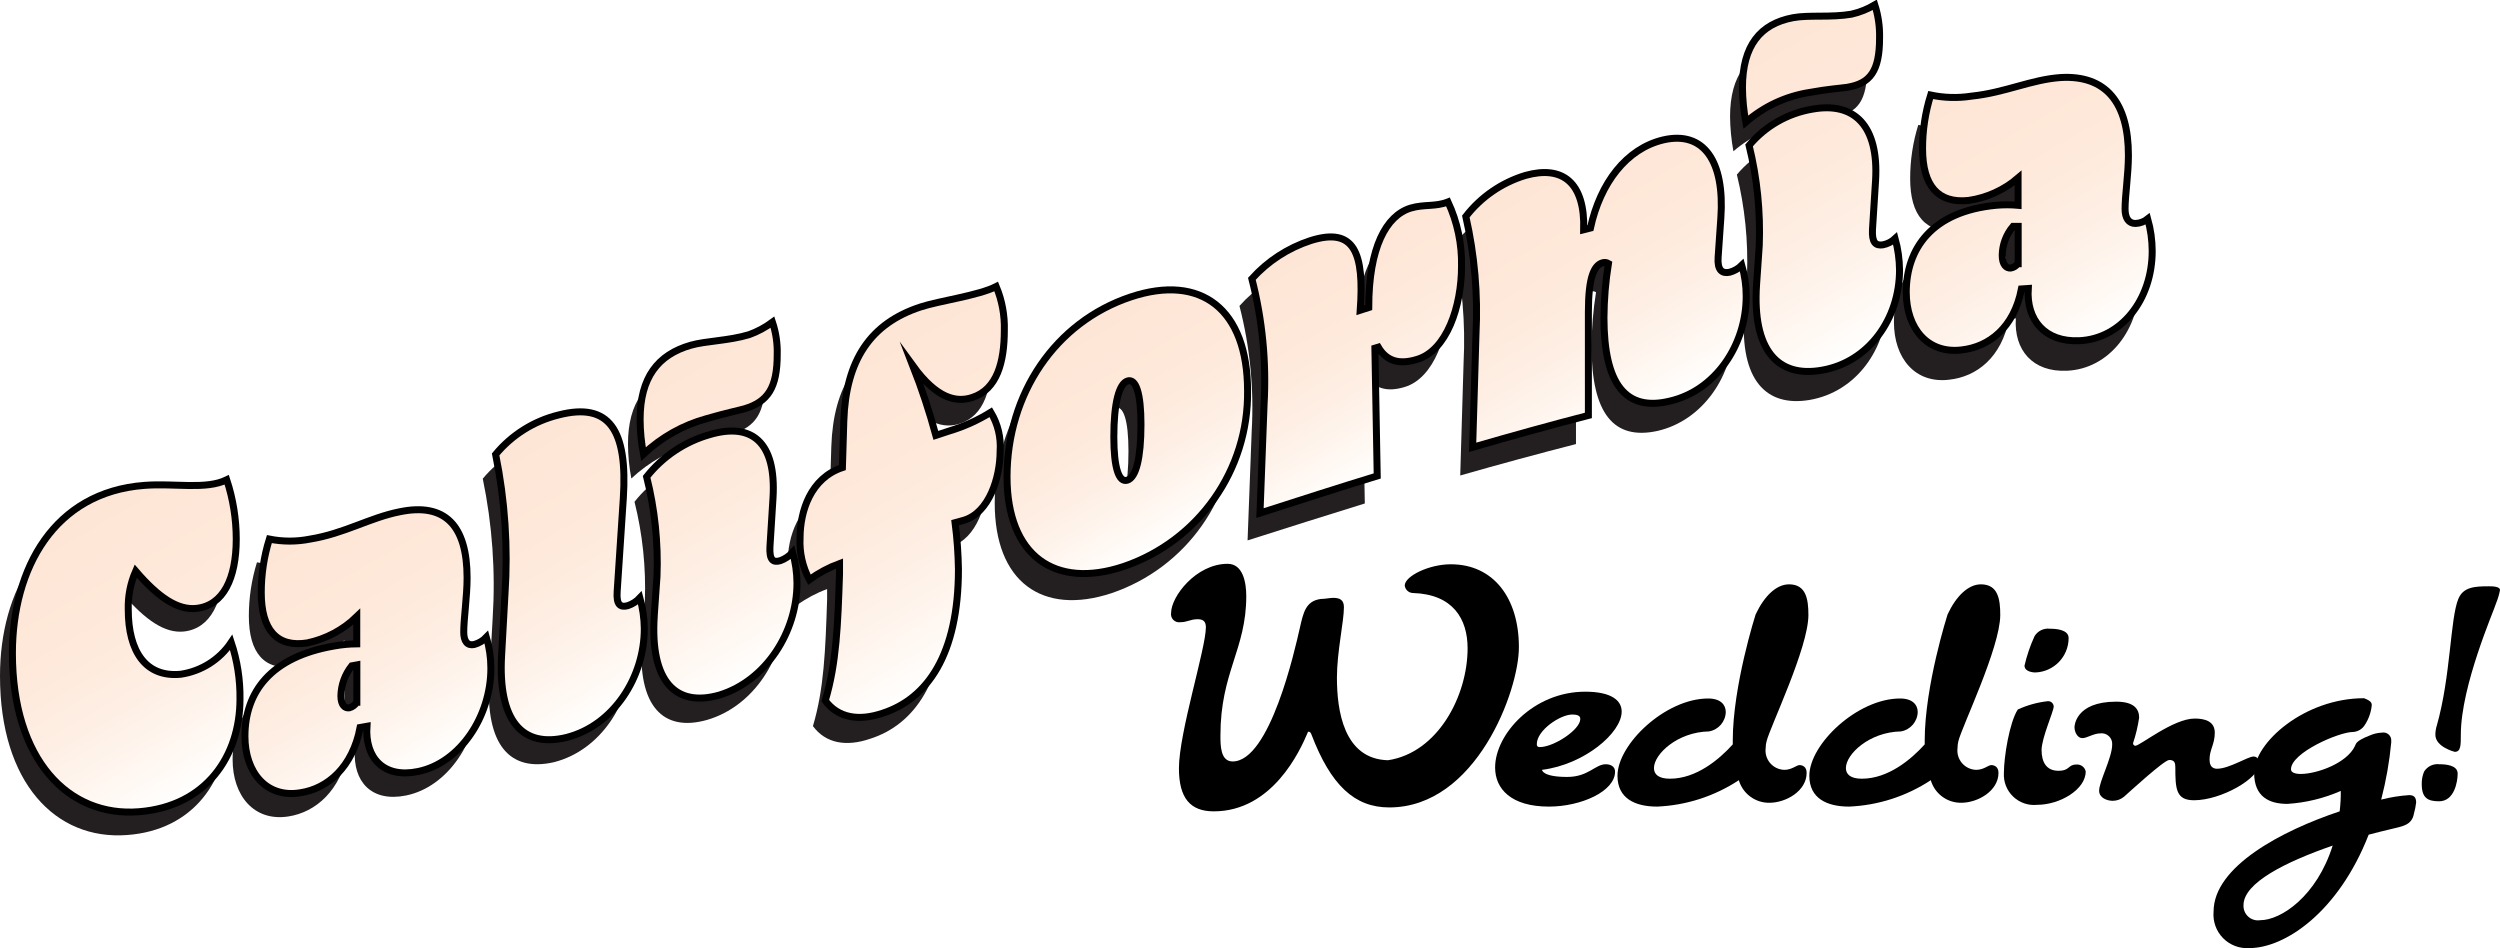
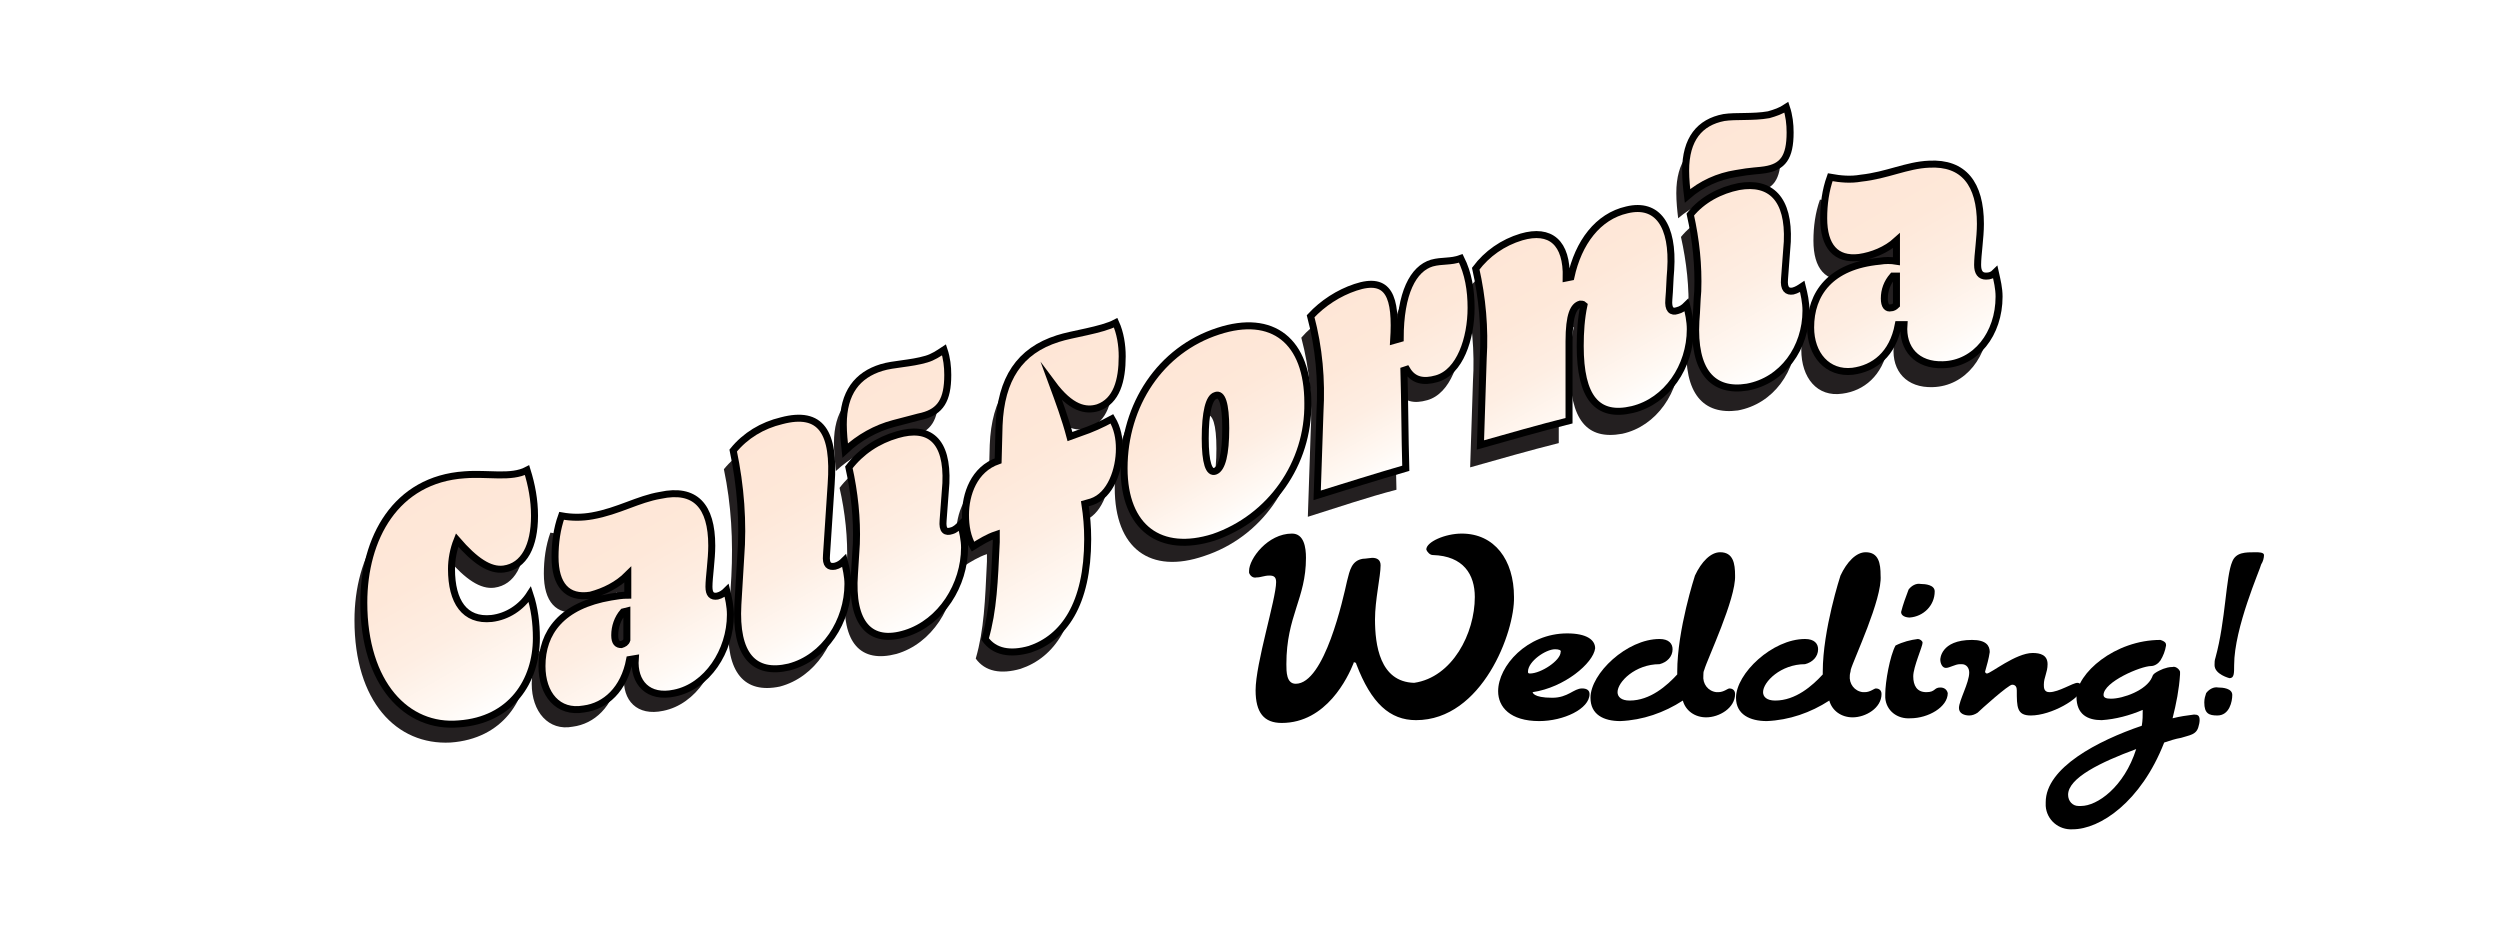
- <svg xmlns="http://www.w3.org/2000/svg" xmlns:xlink="http://www.w3.org/1999/xlink" id="Layer_1" data-name="Layer 1" viewBox="0 0 268.04 101.64">
-   <defs>
-     <style>
-       .cls-1 {
-         fill: #231f20;
-       }
- 
-       .cls-10, .cls-11, .cls-2, .cls-3, .cls-4, .cls-5, .cls-6, .cls-7, .cls-8, .cls-9 {
-         stroke: #000;
-         stroke-miterlimit: 10;
-         stroke-width: 0.75px;
-       }
- 
-       .cls-2 {
-         fill: url(#linear-gradient);
-       }
- 
-       .cls-3 {
-         fill: url(#linear-gradient-2);
-       }
- 
-       .cls-4 {
-         fill: url(#linear-gradient-3);
-       }
- 
-       .cls-5 {
-         fill: url(#linear-gradient-4);
-       }
- 
-       .cls-6 {
-         fill: url(#linear-gradient-5);
-       }
- 
-       .cls-7 {
-         fill: url(#linear-gradient-6);
-       }
- 
-       .cls-8 {
-         fill: url(#linear-gradient-7);
-       }
- 
-       .cls-9 {
-         fill: url(#linear-gradient-8);
-       }
- 
-       .cls-10 {
-         fill: url(#linear-gradient-9);
-       }
- 
-       .cls-11 {
-         fill: url(#linear-gradient-10);
-       }
-     </style>
-     <linearGradient id="linear-gradient" x1="32.18" y1="56.05" x2="48.6" y2="84.5" gradientUnits="userSpaceOnUse">
-       <stop offset="0" stop-color="#fee6d6" />
-       <stop offset="0.34" stop-color="#fee8d9" />
-       <stop offset="0.62" stop-color="#feeee3" />
-       <stop offset="0.88" stop-color="#fff9f4" />
-       <stop offset="1" stop-color="#fff" />
-     </linearGradient>
-     <linearGradient id="linear-gradient-2" x1="55.27" y1="57.98" x2="70.26" y2="83.93" xlink:href="#linear-gradient" />
-     <linearGradient id="linear-gradient-3" x1="77.22" y1="49.3" x2="92.83" y2="76.34" xlink:href="#linear-gradient" />
-     <linearGradient id="linear-gradient-4" x1="93.61" y1="40.84" x2="110.88" y2="70.76" xlink:href="#linear-gradient" />
-     <linearGradient id="linear-gradient-5" x1="113.8" y1="39.33" x2="131.91" y2="70.7" xlink:href="#linear-gradient" />
-     <linearGradient id="linear-gradient-6" x1="139.14" y1="36.49" x2="151.86" y2="58.52" xlink:href="#linear-gradient" />
-     <linearGradient id="linear-gradient-7" x1="163.08" y1="27.81" x2="175.96" y2="50.12" xlink:href="#linear-gradient" />
-     <linearGradient id="linear-gradient-8" x1="187.5" y1="20.07" x2="202.23" y2="45.58" xlink:href="#linear-gradient" />
-     <linearGradient id="linear-gradient-9" x1="211.53" y1="5.68" x2="229.19" y2="36.27" xlink:href="#linear-gradient" />
-     <linearGradient id="linear-gradient-10" x1="232.93" y1="10.67" x2="248.74" y2="38.05" xlink:href="#linear-gradient" />
-   </defs>
+ <svg xmlns="http://www.w3.org/2000/svg" version="1.1" id="Layer_1" x="0px" y="0px" viewBox="0 0 268 101.6" style="enable-background:new 0 0 268 101.6;" xml:space="preserve">
+   <style type="text/css">
+ 	.st0{fill:#231F20;}
+ 	.st1{fill:url(#SVGID_1_);stroke:#000000;stroke-width:0.75;stroke-miterlimit:10;}
+ 	.st2{fill:url(#SVGID_2_);stroke:#000000;stroke-width:0.75;stroke-miterlimit:10;}
+ 	.st3{fill:url(#SVGID_3_);stroke:#000000;stroke-width:0.75;stroke-miterlimit:10;}
+ 	.st4{fill:url(#SVGID_4_);stroke:#000000;stroke-width:0.75;stroke-miterlimit:10;}
+ 	.st5{fill:url(#SVGID_5_);stroke:#000000;stroke-width:0.75;stroke-miterlimit:10;}
+ 	.st6{fill:url(#SVGID_6_);stroke:#000000;stroke-width:0.75;stroke-miterlimit:10;}
+ 	.st7{fill:url(#SVGID_7_);stroke:#000000;stroke-width:0.75;stroke-miterlimit:10;}
+ 	.st8{fill:url(#SVGID_8_);stroke:#000000;stroke-width:0.75;stroke-miterlimit:10;}
+ 	.st9{fill:url(#SVGID_9_);stroke:#000000;stroke-width:0.75;stroke-miterlimit:10;}
+ 	.st10{fill:url(#SVGID_10_);stroke:#000000;stroke-width:0.75;stroke-miterlimit:10;}
+ </style>
  <g>
-     <path class="cls-1" d="M24.67,73.68c0-9.08,4.47-17.27,14.16-18,3.26-.25,6.6.5,8.82-.58a20.34,20.34,0,0,1,1,6.39c0,4.2-1.38,7.11-4.28,7.42-2,.2-4.07-1.18-6.5-4a9.62,9.62,0,0,0-.8,4.12c0,4.54,1.89,7.3,5.63,7a7.82,7.82,0,0,0,5.4-3.4,18.3,18.3,0,0,1,1,6.1c0,6-3.6,11.48-10.82,12C30.62,91.3,24.67,85.11,24.67,73.68Z" transform="translate(-24.67 -1.2)" />
-     <path class="cls-1" d="M49.61,82.64c0-4.7,2.72-8.51,9.62-9.65a14.45,14.45,0,0,1,2.36-.22V69.85a10.66,10.66,0,0,1-5.3,2.8c-3.27.51-4.94-1.43-4.94-5.4a19.42,19.42,0,0,1,.87-5.76,11.34,11.34,0,0,0,4.36,0c3.66-.58,6.42-2.28,9.62-2.9,4.83-1,7.22,1.45,7.22,7.11,0,2-.36,4.38-.36,5.82,0,1,.4,1.49,1.12,1.33A2.94,2.94,0,0,0,75.49,72,11.81,11.81,0,0,1,76,75.38c0,5.21-3.3,10.2-7.8,11.11-3.7.75-5.7-1.49-5.48-4.88l-.73.13c-.8,4.21-3.45,6.55-6.42,7C51.9,89.3,49.61,86.51,49.61,82.64Zm12-3.61V75l-.55.09a5.33,5.33,0,0,0-1.16,3.22c0,1,.44,1.36.91,1.28A1.3,1.3,0,0,0,61.59,79Z" transform="translate(-24.67 -1.2)" />
-     <path class="cls-1" d="M77.12,74.06q.18-3.27.37-6.54a56.14,56.14,0,0,0-1.06-15,12.68,12.68,0,0,1,6.76-4.21c5.44-1.37,7.4,1.66,6.93,9l-.66,10c-.1,1.41.33,1.73,1.13,1.51a3,3,0,0,0,1.31-.83,12.82,12.82,0,0,1,.47,3.32c0,5.2-3.3,10.34-8.31,11.61C79.34,84,76.72,81.08,77.12,74.06Z" transform="translate(-24.67 -1.2)" />
-     <path class="cls-1" d="M92,48.81c0-4.5,1.92-6.92,5.41-7.92,1.67-.47,4.06-.45,6.28-1.11a9.72,9.72,0,0,0,2.5-1.33,10.12,10.12,0,0,1,.51,3.48c0,3.54-1,5-3.48,5.79-.62.18-2,.44-4.07,1a16.12,16.12,0,0,0-6.79,3.78A20.34,20.34,0,0,1,92,48.81Zm1.52,21.06c.1-1.41.2-2.83.29-4.24A38.14,38.14,0,0,0,92.7,55a13.06,13.06,0,0,1,6.78-4.5c4.47-1.3,7.12.8,6.76,6.8l-.33,5.26c-.07,1.41.33,1.72,1.12,1.48a3.2,3.2,0,0,0,1.31-.88,12.31,12.31,0,0,1,.47,3.3c0,5.21-3.3,10.45-8.31,11.92C95.78,79.73,93,76.94,93.49,69.87Z" transform="translate(-24.67 -1.2)" />
-     <path class="cls-1" d="M111.83,79.05c1.19-4,1.34-8.12,1.52-13.58l0-1.11a13.15,13.15,0,0,0-3.23,1.72,8.58,8.58,0,0,1-1-4.48c0-2.87,1.12-6.42,4.53-7.53l.15-5c.22-6.52,2.87-10.45,8.24-12.18,2-.66,6.21-1.2,8.09-2.16a11.26,11.26,0,0,1,.87,4.69c0,3.4-.76,6.33-3.41,7.2-1.7.55-3.81.14-6.39-3.44a75.45,75.45,0,0,1,2.47,7.48l1.45-.47a17.63,17.63,0,0,0,4.43-2,7.1,7.1,0,0,1,1,4.18c0,2.82-1.16,6.6-3.88,7.39l-.95.26a42,42,0,0,1,.37,5c0,9.14-3.34,13.86-8.13,15.39C115.42,81.28,113.21,80.92,111.83,79.05Z" transform="translate(-24.67 -1.2)" />
-     <path class="cls-1" d="M131.32,55.15c0-8.9,5.15-16.57,13.25-19.24,7.55-2.49,12.52,1.37,12.52,10.12A19.52,19.52,0,0,1,143.84,64.8C136.4,67.25,131.32,63.57,131.32,55.15Zm14.34-5.58c0-3.35-.55-4.94-1.45-4.65s-1.46,2.35-1.46,6c0,3.35.55,4.94,1.46,4.64S145.66,53.25,145.66,49.57Z" transform="translate(-24.67 -1.2)" />
-     <path class="cls-1" d="M158.43,59.14q.23-5.84.44-11.67A43.65,43.65,0,0,0,157.56,34a14.3,14.3,0,0,1,6.28-4.1c4.76-1.5,5.78,1.36,5.34,7.47l.91-.28c0-6.45,1.88-9.86,4.5-10.64,1.45-.43,2.65-.11,4-.65a15.66,15.66,0,0,1,1.45,6.9c0,4.31-1.59,9.06-4.79,10-1.85.55-3.23.21-4.14-1.33l-.36.11q.12,6.84.25,13.7C166.81,56.48,162.62,57.8,158.43,59.14Z" transform="translate(-24.67 -1.2)" />
-     <path class="cls-1" d="M195.31,38.34a37.92,37.92,0,0,1,.48-5.81.81.81,0,0,0-.58-.09c-1,.23-1.57,1.49-1.57,5.27v11.1q-6.19,1.59-12.41,3.37l.36-12.11a46.14,46.14,0,0,0-1.09-12.6,12.8,12.8,0,0,1,6.39-4.38c4-1.1,6.39.8,6.25,5.86l.72-.19c1.06-4.81,3.85-8.49,7.81-9.42,4.32-1,6.6,2.28,6.17,8.44L207.55,32c-.11,1.41.43,1.78,1.23,1.61a2.84,2.84,0,0,0,1.31-.75,11.88,11.88,0,0,1,.47,3.35c0,5.22-3.3,10.07-8.17,11.19C197.67,48.44,195.31,45.52,195.31,38.34Z" transform="translate(-24.67 -1.2)" />
-     <path class="cls-1" d="M210.16,13.71c0-4.49,1.92-6.82,5.41-7.46,1.67-.31,4.06,0,6.28-.36a8.51,8.51,0,0,0,2.5-1,10.79,10.79,0,0,1,.51,3.56c0,3.54-1,4.87-3.48,5.27-.62.1-2,.18-4.07.54a13.71,13.71,0,0,0-6.79,3.16A21.77,21.77,0,0,1,210.16,13.71Zm1.52,21.17.3-4.22a39.15,39.15,0,0,0-1.09-10.74,11.19,11.19,0,0,1,6.78-3.86c4.47-.78,7.12,1.77,6.76,7.7L224.1,29c-.07,1.4.33,1.77,1.13,1.65a2.67,2.67,0,0,0,1.3-.66,13.07,13.07,0,0,1,.47,3.38c0,5.21-3.3,9.85-8.31,10.71C214,44.87,211.21,41.92,211.68,34.88Z" transform="translate(-24.67 -1.2)" />
-     <path class="cls-1" d="M227.73,35.73c0-4.66,2.72-8.66,9.62-9.3a13.23,13.23,0,0,1,2.36,0V23.51a10.44,10.44,0,0,1-5.3,2.39c-3.27.34-4.94-1.58-4.94-5.56a19.32,19.32,0,0,1,.87-5.75,12.31,12.31,0,0,0,4.36.13c3.67-.37,6.42-1.77,9.62-2,4.83-.24,7.22,2.73,7.22,8.37,0,2-.36,4.31-.36,5.74,0,1,.4,1.58,1.12,1.57a2.32,2.32,0,0,0,1.31-.49,12.87,12.87,0,0,1,.47,3.44c0,5.22-3.3,9.4-7.8,9.6-3.7.17-5.7-2.25-5.48-5.62l-.73.06c-.8,4.12-3.45,6.2-6.42,6.52C230,42.35,227.73,39.61,227.73,35.73Zm12-3v-4l-.55,0A4.87,4.87,0,0,0,238,31.83c0,1,.44,1.39.91,1.35A1.14,1.14,0,0,0,239.71,32.69Z" transform="translate(-24.67 -1.2)" />
+     <path class="st0" d="M38,66.5c0-6.9,3.4-13.2,10.8-13.7c2.5-0.2,5,0.4,6.7-0.4c0.5,1.6,0.8,3.2,0.8,4.9c0,3.2-1.1,5.4-3.3,5.7   c-1.5,0.2-3.1-0.9-5-3.1c-0.4,1-0.6,2.1-0.6,3.1c0,3.5,1.4,5.6,4.3,5.3c1.7-0.2,3.2-1.2,4.1-2.6c0.5,1.5,0.8,3.1,0.8,4.7   c0,4.6-2.7,8.8-8.3,9.2C42.5,79.9,38,75.2,38,66.5z" />
+     <path class="st0" d="M57,73.3c0-3.6,2.1-6.5,7.3-7.4c0.6-0.1,1.2-0.2,1.8-0.2v-2.2c-1.1,1.1-2.5,1.8-4,2.1   c-2.5,0.4-3.8-1.1-3.8-4.1c0-1.5,0.2-3,0.7-4.4c1.1,0.2,2.2,0.2,3.3,0c2.8-0.4,4.9-1.7,7.3-2.2c3.7-0.8,5.5,1.1,5.5,5.4   c0,1.5-0.3,3.3-0.3,4.4c0,0.8,0.3,1.1,0.9,1c0.4-0.1,0.7-0.3,1-0.6c0.3,0.8,0.4,1.7,0.4,2.6c0,4-2.5,7.8-6,8.5   c-2.8,0.6-4.4-1.1-4.2-3.7l-0.6,0.1c-0.6,3.2-2.6,5-4.9,5.3C58.8,78.4,57,76.3,57,73.3z M66.2,70.6v-3.1l-0.4,0.1   c-0.6,0.7-0.9,1.6-0.9,2.5c0,0.8,0.3,1,0.7,1C65.9,70.9,66.1,70.8,66.2,70.6L66.2,70.6z" />
+     <path class="st0" d="M78.1,66.8c0.1-1.7,0.2-3.3,0.3-5c0.2-3.8,0-7.7-0.8-11.5c1.3-1.6,3.1-2.7,5.2-3.2c4.2-1,5.7,1.3,5.3,6.9   l-0.5,7.6c-0.1,1.1,0.3,1.3,0.9,1.2c0.4-0.1,0.7-0.3,1-0.6c0.2,0.8,0.4,1.7,0.4,2.5c0,4-2.5,7.9-6.3,8.9   C79.8,74.4,77.8,72.1,78.1,66.8z" />
+     <path class="st0" d="M89.4,47.5c0-3.4,1.5-5.3,4.1-6c1.3-0.4,3.1-0.3,4.8-0.8c0.7-0.2,1.3-0.6,1.9-1c0.3,0.9,0.4,1.8,0.4,2.7   c0,2.7-0.8,3.8-2.7,4.4c-0.5,0.1-1.5,0.3-3.1,0.8c-1.9,0.5-3.7,1.5-5.2,2.9C89.5,49.4,89.4,48.4,89.4,47.5z M90.6,63.6   c0.1-1.1,0.2-2.2,0.2-3.2c0.1-2.7-0.2-5.5-0.8-8.1c1.3-1.7,3.1-2.9,5.2-3.4c3.4-1,5.4,0.6,5.2,5.2l-0.3,4c-0.1,1.1,0.3,1.3,0.9,1.1   c0.4-0.1,0.7-0.4,1-0.7c0.2,0.8,0.4,1.7,0.4,2.5c0,4-2.5,8-6.3,9.1C92.3,71.1,90.2,69,90.6,63.6L90.6,63.6z" />
+     <path class="st0" d="M104.6,70.6c0.9-3.1,1-6.2,1.2-10.4v-0.8c-0.9,0.3-1.7,0.8-2.5,1.3c-0.6-1.1-0.8-2.2-0.8-3.4   c0-2.2,0.9-4.9,3.5-5.8l0.1-3.8c0.2-5,2.2-8,6.3-9.3c1.5-0.5,4.7-0.9,6.2-1.6c0.5,1.1,0.7,2.4,0.7,3.6c0,2.6-0.6,4.8-2.6,5.5   c-1.3,0.4-2.9,0.1-4.9-2.6c0.7,1.9,1.4,3.8,1.9,5.7l1.1-0.4c1.2-0.4,2.3-0.9,3.4-1.5c0.6,1,0.8,2.1,0.8,3.2c0,2.2-0.9,5-3,5.6   l-0.7,0.2c0.2,1.3,0.3,2.5,0.3,3.8c0,7-2.6,10.6-6.2,11.8C107.3,72.3,105.6,72,104.6,70.6z" />
+     <path class="st0" d="M119.5,52.3c0-6.8,3.9-12.7,10.1-14.7c5.8-1.9,9.6,1,9.6,7.7c0.1,6.5-4,12.3-10.1,14.3   C123.3,61.6,119.5,58.8,119.5,52.3z M130.4,48.1c0-2.6-0.4-3.8-1.1-3.6c-0.7,0.2-1.1,1.8-1.1,4.6c0,2.6,0.4,3.8,1.1,3.5   S130.4,50.9,130.4,48.1z" />
+     <path class="st0" d="M140.2,55.4c0.1-3,0.2-5.9,0.3-8.9c0.2-3.5-0.1-6.9-1-10.3c1.3-1.5,2.9-2.5,4.8-3.1c3.6-1.1,4.4,1,4.1,5.7   l0.7-0.2c0-4.9,1.4-7.5,3.4-8.1c1.1-0.3,2-0.1,3.1-0.5c0.8,1.6,1.1,3.5,1.1,5.3c0,3.3-1.2,6.9-3.7,7.6c-1.4,0.4-2.5,0.2-3.2-1   l-0.3,0.1c0.1,3.5,0.1,7,0.2,10.5C146.6,53.3,143.4,54.4,140.2,55.4z" />
+     <path class="st0" d="M168.3,39.5c0-1.5,0.1-3,0.4-4.4c-0.1-0.1-0.3-0.1-0.4-0.1c-0.8,0.2-1.2,1.1-1.2,4v8.5   c-3.2,0.8-6.3,1.7-9.5,2.6l0.3-9.2c0.2-3.2-0.1-6.5-0.8-9.6c1.2-1.6,2.9-2.8,4.9-3.3c3.1-0.8,4.9,0.6,4.8,4.5l0.5-0.1   c0.8-3.7,2.9-6.5,6-7.2c3.3-0.8,5,1.7,4.7,6.4l-0.2,3.2c-0.1,1.1,0.3,1.4,0.9,1.2c0.4-0.1,0.7-0.3,1-0.6c0.2,0.8,0.4,1.7,0.4,2.6   c0,4-2.5,7.7-6.2,8.5C170.1,47.2,168.3,45,168.3,39.5z" />
+     <path class="st0" d="M179.7,20.7c0-3.4,1.5-5.2,4.1-5.7c1.3-0.2,3.1,0,4.8-0.3c0.7-0.2,1.3-0.4,1.9-0.8c0.3,0.9,0.4,1.8,0.4,2.7   c0,2.7-0.8,3.7-2.7,4c-0.5,0.1-1.5,0.1-3.1,0.4c-1.9,0.3-3.7,1.1-5.2,2.4C179.8,22.6,179.7,21.6,179.7,20.7z M180.8,36.8l0.2-3.2   c0.1-2.8-0.2-5.5-0.8-8.2c1.3-1.6,3.2-2.6,5.2-2.9c3.4-0.6,5.4,1.4,5.2,5.9l-0.3,4c-0.1,1.1,0.3,1.4,0.9,1.3c0.4-0.1,0.7-0.2,1-0.5   c0.2,0.8,0.4,1.7,0.4,2.6c0,4-2.5,7.5-6.3,8.2C182.6,44.5,180.5,42.2,180.8,36.8L180.8,36.8z" />
+     <path class="st0" d="M193.1,37.5c0-3.6,2.1-6.6,7.3-7.1c0.6-0.1,1.2-0.1,1.8,0v-2.2c-1.1,1-2.6,1.6-4,1.8c-2.5,0.3-3.8-1.2-3.8-4.2   c0-1.5,0.2-3,0.7-4.4c1.1,0.2,2.2,0.3,3.3,0.1c2.8-0.3,4.9-1.4,7.3-1.5c3.7-0.2,5.5,2.1,5.5,6.4c0,1.5-0.3,3.3-0.3,4.4   c0,0.8,0.3,1.2,0.9,1.2c0.4,0,0.7-0.1,1-0.4c0.2,0.9,0.4,1.7,0.4,2.6c0,4-2.5,7.2-6,7.3c-2.8,0.1-4.4-1.7-4.2-4.3l-0.6,0   c-0.6,3.1-2.6,4.7-4.9,5C194.8,42.6,193.1,40.5,193.1,37.5z M202.3,35.2v-3.1h-0.4c-0.6,0.7-0.9,1.5-0.9,2.4c0,0.8,0.3,1.1,0.7,1   C201.9,35.5,202.1,35.4,202.3,35.2L202.3,35.2z" />
  </g>
  <g>
-     <path class="cls-2" d="M26,71.24c0-9.08,4.46-17.27,14.16-18,3.27-.25,6.61.49,8.82-.6A20.34,20.34,0,0,1,50,59c0,4.2-1.38,7.12-4.28,7.43-2,.21-4.07-1.17-6.5-4a9.62,9.62,0,0,0-.8,4.12c0,4.54,1.89,7.3,5.63,6.94a7.9,7.9,0,0,0,5.41-3.42,18.46,18.46,0,0,1,.94,6.09c0,6.06-3.59,11.49-10.82,12.07C32,88.84,26,82.67,26,71.24Z" transform="translate(-24.67 -1.2)" />
-     <path class="cls-3" d="M50.93,80.14c0-4.71,2.73-8.52,9.63-9.69a14.45,14.45,0,0,1,2.36-.22V67.31a10.79,10.79,0,0,1-5.3,2.82c-3.27.52-4.94-1.42-4.94-5.39A19.19,19.19,0,0,1,53.55,59a11.18,11.18,0,0,0,4.36,0c3.66-.59,6.42-2.3,9.62-2.93,4.83-1,7.22,1.43,7.22,7.08,0,2-.36,4.39-.36,5.82,0,1,.4,1.49,1.13,1.33a2.87,2.87,0,0,0,1.3-.78,11.78,11.78,0,0,1,.48,3.34C77.3,78,74,83,69.49,83.92c-3.7.76-5.7-1.47-5.48-4.85l-.73.13c-.8,4.21-3.45,6.56-6.43,7C53.22,86.79,50.93,84,50.93,80.14Zm12-3.65v-4l-.55.1a5.33,5.33,0,0,0-1.16,3.22c0,1,.44,1.36.91,1.28A1.34,1.34,0,0,0,62.92,76.49Z" transform="translate(-24.67 -1.2)" />
-     <path class="cls-4" d="M78.45,71.46l.36-6.54a56.2,56.2,0,0,0-1-15,12.72,12.72,0,0,1,6.75-4.23c5.45-1.4,7.41,1.62,6.94,8.93l-.66,10c-.1,1.42.33,1.73,1.13,1.52a3.15,3.15,0,0,0,1.31-.84,12.81,12.81,0,0,1,.47,3.31c0,5.21-3.3,10.36-8.31,11.65C80.66,81.44,78.05,78.49,78.45,71.46Z" transform="translate(-24.67 -1.2)" />
-     <path class="cls-5" d="M93.3,46.16c0-4.5,1.92-6.93,5.41-7.94,1.67-.48,4.06-.47,6.28-1.14a9.78,9.78,0,0,0,2.5-1.34,10.12,10.12,0,0,1,.51,3.48c0,3.54-1,5.05-3.48,5.8-.62.18-2,.46-4.07,1.06a16.08,16.08,0,0,0-6.79,3.81A20.43,20.43,0,0,1,93.3,46.16Zm1.52,21L95.11,63A37.72,37.72,0,0,0,94,52.32a13.23,13.23,0,0,1,6.79-4.53c4.47-1.31,7.12.78,6.76,6.78l-.33,5.26c-.07,1.41.33,1.72,1.12,1.48a3.24,3.24,0,0,0,1.31-.89,12.31,12.31,0,0,1,.47,3.3c0,5.21-3.3,10.46-8.31,12C97.11,77.06,94.35,74.28,94.82,67.21Z" transform="translate(-24.67 -1.2)" />
-     <path class="cls-6" d="M113.15,76.32c1.2-4,1.35-8.13,1.53-13.59l0-1.11a13.4,13.4,0,0,0-3.23,1.73,8.54,8.54,0,0,1-1-4.47c0-2.88,1.13-6.42,4.54-7.55l.15-5c.21-6.52,2.87-10.47,8.24-12.22,2-.66,6.21-1.22,8.1-2.19a11.36,11.36,0,0,1,.87,4.69c0,3.39-.77,6.33-3.42,7.2-1.7.57-3.81.16-6.39-3.4a74.35,74.35,0,0,1,2.47,7.47l1.46-.48a18.38,18.38,0,0,0,4.43-2,7.11,7.11,0,0,1,1,4.17c0,2.82-1.17,6.6-3.89,7.41l-.94.26a43.9,43.9,0,0,1,.36,5c0,9.14-3.34,13.88-8.13,15.43C116.75,78.53,114.53,78.18,113.15,76.32Z" transform="translate(-24.67 -1.2)" />
-     <path class="cls-7" d="M132.64,52.33c0-8.89,5.16-16.59,13.26-19.29,7.55-2.52,12.53,1.31,12.53,10.07a19.62,19.62,0,0,1-13.26,18.82C137.73,64.42,132.64,60.75,132.64,52.33ZM147,46.69c0-3.35-.55-4.94-1.45-4.64s-1.46,2.35-1.46,6c0,3.35.55,4.93,1.46,4.63S147,50.37,147,46.69Z" transform="translate(-24.67 -1.2)" />
-     <path class="cls-8" d="M159.76,56.21q.23-5.84.44-11.67a44,44,0,0,0-1.31-13.45A14.55,14.55,0,0,1,165.17,27c4.76-1.51,5.77,1.35,5.34,7.46l.91-.29c0-6.45,1.88-9.86,4.5-10.66,1.45-.43,2.65-.12,4-.66a15.58,15.58,0,0,1,1.45,6.89c0,4.31-1.59,9.07-4.79,10-1.85.56-3.23.22-4.14-1.32l-.36.11q.12,6.85.25,13.7C168.14,53.51,164,54.85,159.76,56.21Z" transform="translate(-24.67 -1.2)" />
-     <path class="cls-9" d="M196.64,35.26a37.92,37.92,0,0,1,.48-5.81.81.81,0,0,0-.58-.09c-.95.24-1.57,1.5-1.57,5.28v11.1c-4.14,1.07-8.27,2.22-12.41,3.42L182.92,37a46.05,46.05,0,0,0-1.09-12.59,12.78,12.78,0,0,1,6.39-4.4c4-1.12,6.39.77,6.25,5.82l.72-.18c1.05-4.82,3.85-8.51,7.81-9.45,4.32-1,6.61,2.25,6.17,8.41-.1,1.39-.19,2.79-.29,4.18s.44,1.77,1.23,1.6a2.93,2.93,0,0,0,1.31-.75,11.76,11.76,0,0,1,.47,3.34c0,5.22-3.3,10.09-8.17,11.22C199,45.35,196.64,42.44,196.64,35.26Z" transform="translate(-24.67 -1.2)" />
-     <path class="cls-10" d="M211.49,10.58c0-4.5,1.92-6.82,5.41-7.48,1.67-.32,4.06,0,6.28-.38a8.67,8.67,0,0,0,2.5-1,10.79,10.79,0,0,1,.51,3.56c0,3.54-1,4.88-3.48,5.28-.62.1-2,.18-4.07.56a13.59,13.59,0,0,0-6.79,3.18A20.82,20.82,0,0,1,211.49,10.58ZM213,31.74c.1-1.4.19-2.81.29-4.22a38.64,38.64,0,0,0-1.09-10.73A11.28,11.28,0,0,1,219,12.9c4.47-.8,7.12,1.75,6.76,7.68l-.33,5.22c-.07,1.4.33,1.77,1.12,1.65a2.68,2.68,0,0,0,1.31-.67,13.13,13.13,0,0,1,.47,3.38c0,5.22-3.3,9.86-8.31,10.73C215.3,41.73,212.54,38.78,213,31.74Z" transform="translate(-24.67 -1.2)" />
-     <path class="cls-11" d="M229.05,32.54c0-4.66,2.73-8.67,9.63-9.33a13.23,13.23,0,0,1,2.36,0V20.28a10.44,10.44,0,0,1-5.3,2.41c-3.27.35-4.94-1.57-4.94-5.54a19.09,19.09,0,0,1,.87-5.76,12.11,12.11,0,0,0,4.36.12c3.66-.38,6.42-1.79,9.62-2,4.83-.26,7.22,2.71,7.22,8.34,0,2-.36,4.31-.36,5.75,0,1,.4,1.57,1.13,1.56a2.25,2.25,0,0,0,1.3-.49,12.89,12.89,0,0,1,.48,3.44c0,5.22-3.31,9.41-7.81,9.62-3.7.17-5.7-2.23-5.48-5.6l-.73.05c-.8,4.13-3.45,6.21-6.43,6.54C231.34,39.15,229.06,36.42,229.05,32.54Zm12-3.07v-4l-.55,0a4.89,4.89,0,0,0-1.16,3.11c0,1,.44,1.4.91,1.36A1.14,1.14,0,0,0,241,29.47Z" transform="translate(-24.67 -1.2)" />
+     <linearGradient id="SVGID_1_" gradientUnits="userSpaceOnUse" x1="68.41" y1="49.785" x2="80.952" y2="28.055" gradientTransform="matrix(1 0 0 -1 -24.67 102.8)">
+       <stop offset="0" style="stop-color:#FEE6D6" />
+       <stop offset="0.34" style="stop-color:#FEE8D9" />
+       <stop offset="0.62" style="stop-color:#FEEEE3" />
+       <stop offset="0.88" style="stop-color:#FFF9F4" />
+       <stop offset="1" style="stop-color:#FFFFFF" />
+     </linearGradient>
+     <path class="st1" d="M39,64.6c0-6.9,3.4-13.2,10.8-13.7c2.5-0.2,5,0.4,6.7-0.5c0.5,1.6,0.8,3.2,0.8,4.9c0,3.2-1.1,5.4-3.3,5.7   c-1.5,0.2-3.1-0.9-5-3.1c-0.4,1-0.6,2.1-0.6,3.1c0,3.5,1.4,5.6,4.3,5.3c1.7-0.2,3.2-1.2,4.1-2.6c0.5,1.5,0.7,3.1,0.7,4.7   c0,4.6-2.7,8.8-8.3,9.2C43.6,78.1,39,73.3,39,64.6z" />
+     <linearGradient id="SVGID_2_" gradientUnits="userSpaceOnUse" x1="86.04" y1="48.287" x2="97.483" y2="28.477" gradientTransform="matrix(1 0 0 -1 -24.67 102.8)">
+       <stop offset="0" style="stop-color:#FEE6D6" />
+       <stop offset="0.34" style="stop-color:#FEE8D9" />
+       <stop offset="0.62" style="stop-color:#FEEEE3" />
+       <stop offset="0.88" style="stop-color:#FFF9F4" />
+       <stop offset="1" style="stop-color:#FFFFFF" />
+     </linearGradient>
+     <path class="st2" d="M58.1,71.4c0-3.6,2.1-6.5,7.4-7.4c0.6-0.1,1.2-0.2,1.8-0.2v-2.2c-1.1,1.1-2.5,1.8-4,2.2   c-2.5,0.4-3.8-1.1-3.8-4.1c0-1.5,0.2-3,0.7-4.4c1.1,0.2,2.2,0.2,3.3,0c2.8-0.5,4.9-1.8,7.3-2.2c3.7-0.8,5.5,1.1,5.5,5.4   c0,1.5-0.3,3.4-0.3,4.4c0,0.8,0.3,1.1,0.9,1c0.4-0.1,0.7-0.3,1-0.6c0.2,0.8,0.4,1.7,0.4,2.6c0,3.9-2.5,7.7-6,8.4   c-2.8,0.6-4.4-1.1-4.2-3.7l-0.6,0.1c-0.6,3.2-2.6,5-4.9,5.3C59.8,76.5,58.1,74.4,58.1,71.4z M67.2,68.6v-3.1l-0.4,0.1   c-0.6,0.7-0.9,1.6-0.9,2.5c0,0.8,0.3,1,0.7,1C66.9,69,67.1,68.9,67.2,68.6L67.2,68.6z" />
+     <linearGradient id="SVGID_3_" gradientUnits="userSpaceOnUse" x1="102.823" y1="54.947" x2="114.752" y2="34.283" gradientTransform="matrix(1 0 0 -1 -24.67 102.8)">
+       <stop offset="0" style="stop-color:#FEE6D6" />
+       <stop offset="0.34" style="stop-color:#FEE8D9" />
+       <stop offset="0.62" style="stop-color:#FEEEE3" />
+       <stop offset="0.88" style="stop-color:#FFF9F4" />
+       <stop offset="1" style="stop-color:#FFFFFF" />
+     </linearGradient>
+     <path class="st3" d="M79.1,64.8l0.3-5c0.3-3.8,0-7.7-0.8-11.5c1.3-1.6,3.1-2.7,5.2-3.2c4.2-1.1,5.7,1.2,5.3,6.8l-0.5,7.6   c-0.1,1.1,0.3,1.3,0.9,1.2c0.4-0.1,0.7-0.3,1-0.6c0.2,0.8,0.4,1.7,0.4,2.5c0,4-2.5,7.9-6.3,8.9C80.8,72.4,78.8,70.2,79.1,64.8z" />
+     <linearGradient id="SVGID_4_" gradientUnits="userSpaceOnUse" x1="115.327" y1="61.396" x2="128.525" y2="38.532" gradientTransform="matrix(1 0 0 -1 -24.67 102.8)">
+       <stop offset="0" style="stop-color:#FEE6D6" />
+       <stop offset="0.34" style="stop-color:#FEE8D9" />
+       <stop offset="0.62" style="stop-color:#FEEEE3" />
+       <stop offset="0.88" style="stop-color:#FFF9F4" />
+       <stop offset="1" style="stop-color:#FFFFFF" />
+     </linearGradient>
+     <path class="st4" d="M90.4,45.5c0-3.4,1.5-5.3,4.1-6.1c1.3-0.4,3.1-0.4,4.8-0.9c0.7-0.2,1.3-0.6,1.9-1c0.3,0.9,0.4,1.8,0.4,2.7   c0,2.7-0.8,3.9-2.7,4.4c-0.5,0.1-1.5,0.4-3.1,0.8c-1.9,0.5-3.7,1.5-5.2,2.9C90.5,47.4,90.4,46.4,90.4,45.5z M91.6,61.5l0.2-3.2   c0.1-2.7-0.2-5.5-0.8-8.2c1.3-1.7,3.1-2.9,5.2-3.5c3.4-1,5.4,0.6,5.2,5.2l-0.3,4c-0.1,1.1,0.3,1.3,0.9,1.1c0.4-0.1,0.7-0.4,1-0.7   c0.2,0.8,0.4,1.7,0.4,2.5c0,4-2.5,8-6.3,9.2C93.3,69.1,91.2,66.9,91.6,61.5L91.6,61.5z" />
+     <linearGradient id="SVGID_5_" gradientUnits="userSpaceOnUse" x1="130.734" y1="62.546" x2="144.57" y2="38.58" gradientTransform="matrix(1 0 0 -1 -24.67 102.8)">
+       <stop offset="0" style="stop-color:#FEE6D6" />
+       <stop offset="0.34" style="stop-color:#FEE8D9" />
+       <stop offset="0.62" style="stop-color:#FEEEE3" />
+       <stop offset="0.88" style="stop-color:#FFF9F4" />
+       <stop offset="1" style="stop-color:#FFFFFF" />
+     </linearGradient>
+     <path class="st5" d="M105.6,68.5c0.9-3.1,1-6.2,1.2-10.4v-0.8c-0.9,0.3-1.7,0.8-2.5,1.3c-0.6-1-0.8-2.2-0.8-3.4   c0-2.2,0.9-4.9,3.5-5.8l0.1-3.8c0.2-5,2.2-8,6.3-9.3c1.5-0.5,4.7-0.9,6.2-1.7c0.5,1.1,0.7,2.4,0.7,3.6c0,2.6-0.6,4.8-2.6,5.5   c-1.3,0.4-2.9,0.1-4.9-2.6c0.7,1.9,1.4,3.8,1.9,5.7l1.1-0.4c1.2-0.4,2.3-0.9,3.4-1.5c0.6,1,0.8,2.1,0.8,3.2c0,2.2-0.9,5-3,5.7   l-0.7,0.2c0.2,1.3,0.3,2.5,0.3,3.8c0,7-2.6,10.6-6.2,11.8C108.3,70.2,106.6,69.9,105.6,68.5z" />
+     <linearGradient id="SVGID_6_" gradientUnits="userSpaceOnUse" x1="150.106" y1="64.719" x2="159.822" y2="47.893" gradientTransform="matrix(1 0 0 -1 -24.67 102.8)">
+       <stop offset="0" style="stop-color:#FEE6D6" />
+       <stop offset="0.34" style="stop-color:#FEE8D9" />
+       <stop offset="0.62" style="stop-color:#FEEEE3" />
+       <stop offset="0.88" style="stop-color:#FFF9F4" />
+       <stop offset="1" style="stop-color:#FFFFFF" />
+     </linearGradient>
+     <path class="st6" d="M120.5,50.2c0-6.8,3.9-12.7,10.1-14.7c5.8-1.9,9.6,1,9.6,7.7c0.1,6.5-4,12.3-10.1,14.4   C124.4,59.4,120.5,56.6,120.5,50.2z M131.4,45.9c0-2.6-0.4-3.8-1.1-3.5c-0.7,0.2-1.1,1.8-1.1,4.6c0,2.6,0.4,3.8,1.1,3.5   C131,50.2,131.4,48.7,131.4,45.9z" />
+     <linearGradient id="SVGID_7_" gradientUnits="userSpaceOnUse" x1="168.384" y1="71.35" x2="178.214" y2="54.324" gradientTransform="matrix(1 0 0 -1 -24.67 102.8)">
+       <stop offset="0" style="stop-color:#FEE6D6" />
+       <stop offset="0.34" style="stop-color:#FEE8D9" />
+       <stop offset="0.62" style="stop-color:#FEEEE3" />
+       <stop offset="0.88" style="stop-color:#FFF9F4" />
+       <stop offset="1" style="stop-color:#FFFFFF" />
+     </linearGradient>
+     <path class="st7" d="M141.2,53.1c0.1-3,0.2-5.9,0.3-8.9c0.2-3.5-0.1-6.9-1-10.3c1.3-1.4,3-2.5,4.8-3.1c3.6-1.2,4.4,1,4.1,5.7   l0.7-0.2c0-4.9,1.4-7.5,3.4-8.1c1.1-0.3,2-0.1,3.1-0.5c0.8,1.6,1.1,3.4,1.1,5.3c0,3.3-1.2,6.9-3.7,7.6c-1.4,0.4-2.5,0.2-3.2-1   l-0.3,0.1c0.1,3.5,0.1,7,0.2,10.5C147.6,51.1,144.4,52.1,141.2,53.1z" />
+     <linearGradient id="SVGID_8_" gradientUnits="userSpaceOnUse" x1="187.036" y1="77.285" x2="198.281" y2="57.81" gradientTransform="matrix(1 0 0 -1 -24.67 102.8)">
+       <stop offset="0" style="stop-color:#FEE6D6" />
+       <stop offset="0.34" style="stop-color:#FEE8D9" />
+       <stop offset="0.62" style="stop-color:#FEEEE3" />
+       <stop offset="0.88" style="stop-color:#FFF9F4" />
+       <stop offset="1" style="stop-color:#FFFFFF" />
+     </linearGradient>
+     <path class="st8" d="M169.4,37.1c0-1.5,0.1-3,0.4-4.4c-0.1-0.1-0.3-0.1-0.4-0.1c-0.7,0.2-1.2,1.1-1.2,4v8.5   c-3.2,0.8-6.3,1.7-9.5,2.6l0.3-9.3c0.2-3.2-0.1-6.5-0.8-9.6c1.2-1.6,2.9-2.8,4.9-3.4c3.1-0.9,4.9,0.6,4.8,4.4l0.5-0.1   c0.8-3.7,2.9-6.5,6-7.2c3.3-0.8,5,1.7,4.7,6.4c-0.1,1.1-0.1,2.1-0.2,3.2s0.3,1.4,0.9,1.2c0.4-0.1,0.7-0.3,1-0.6   c0.2,0.8,0.4,1.7,0.4,2.6c0,4-2.5,7.7-6.2,8.6C171.2,44.8,169.4,42.6,169.4,37.1z" />
+     <linearGradient id="SVGID_9_" gradientUnits="userSpaceOnUse" x1="205.395" y1="88.259" x2="218.883" y2="64.895" gradientTransform="matrix(1 0 0 -1 -24.67 102.8)">
+       <stop offset="0" style="stop-color:#FEE6D6" />
+       <stop offset="0.34" style="stop-color:#FEE8D9" />
+       <stop offset="0.62" style="stop-color:#FEEEE3" />
+       <stop offset="0.88" style="stop-color:#FFF9F4" />
+       <stop offset="1" style="stop-color:#FFFFFF" />
+     </linearGradient>
+     <path class="st9" d="M180.7,18.3c0-3.4,1.5-5.2,4.1-5.7c1.3-0.2,3.1,0,4.8-0.3c0.7-0.2,1.3-0.4,1.9-0.8c0.3,0.9,0.4,1.8,0.4,2.7   c0,2.7-0.8,3.7-2.7,4c-0.5,0.1-1.5,0.1-3.1,0.4c-1.9,0.3-3.7,1.1-5.2,2.4C180.8,20.2,180.7,19.2,180.7,18.3z M181.8,34.4   c0.1-1.1,0.1-2.1,0.2-3.2c0.1-2.8-0.2-5.5-0.8-8.2c1.3-1.6,3.2-2.6,5.2-3c3.4-0.6,5.4,1.3,5.2,5.9l-0.3,4c-0.1,1.1,0.3,1.4,0.9,1.3   c0.4-0.1,0.7-0.3,1-0.5c0.2,0.8,0.4,1.7,0.4,2.6c0,4-2.5,7.5-6.3,8.2C183.6,42.1,181.5,39.8,181.8,34.4z" />
+     <linearGradient id="SVGID_10_" gradientUnits="userSpaceOnUse" x1="221.743" y1="84.452" x2="233.813" y2="63.548" gradientTransform="matrix(1 0 0 -1 -24.67 102.8)">
+       <stop offset="0" style="stop-color:#FEE6D6" />
+       <stop offset="0.34" style="stop-color:#FEE8D9" />
+       <stop offset="0.62" style="stop-color:#FEEEE3" />
+       <stop offset="0.88" style="stop-color:#FFF9F4" />
+       <stop offset="1" style="stop-color:#FFFFFF" />
+     </linearGradient>
+     <path class="st10" d="M194.1,35.1c0-3.6,2.1-6.6,7.4-7.1c0.6-0.1,1.2-0.1,1.8,0v-2.2c-1.1,1-2.6,1.6-4,1.8   c-2.5,0.3-3.8-1.2-3.8-4.2c0-1.5,0.2-3,0.7-4.4c1.1,0.2,2.2,0.3,3.3,0.1c2.8-0.3,4.9-1.4,7.3-1.5c3.7-0.2,5.5,2.1,5.5,6.4   c0,1.5-0.3,3.3-0.3,4.4c0,0.8,0.3,1.2,0.9,1.2c0.4,0,0.7-0.1,1-0.4c0.2,0.9,0.4,1.7,0.4,2.6c0,4-2.5,7.2-6,7.3   c-2.8,0.1-4.4-1.7-4.2-4.3l-0.6,0c-0.6,3.2-2.6,4.7-4.9,5C195.9,40.1,194.1,38,194.1,35.1z M203.3,32.7v-3.1h-0.4   c-0.6,0.7-0.9,1.5-0.9,2.4c0,0.8,0.3,1.1,0.7,1C202.9,33,203.1,32.9,203.3,32.7L203.3,32.7z" />
  </g>
  <g>
-     <path d="M173.62,87.77c-3.72,0-6.27-2.38-8.35-7.84-.06-.19-.19-.28-.28-.28s-.1,0-.13.13c-.8,1.9-3.76,8.41-10.06,8.41-2.52,0-3.73-1.43-3.73-4.61,0-3.84,2.89-12.85,2.89-15.13,0-.61-.28-.86-.87-.86-.81,0-1.12.32-1.86.32a.87.87,0,0,1-1-1c0-1.74,2.67-5.26,6.06-5.26,1.65,0,2,2,2,3.46,0,5.71-2.77,8.18-2.77,14.94,0,1.08,0,2.79,1.31,2.79,4,0,6.68-12,7.21-14.34.37-1.62.62-2.86,2.23-3.08.44,0,1-.12,1.34-.12.71,0,1.15.22,1.15,1,0,1.55-.75,4.79-.75,7.55,0,3.52.72,8.73,5.47,8.86,5.34-.8,8.54-6.89,8.54-12,0-3.14-1.55-5.8-5.87-5.93a.91.91,0,0,1-.87-.8c0-1,2.58-2.28,4.94-2.28,4.6,0,7.3,3.65,7.3,8.88C187.54,75.21,182.94,87.77,173.62,87.77Z" transform="translate(-24.67 -1.2)" />
-     <path d="M190,83.74s0,.76,2.7.76c2.27,0,3-1.36,4.13-1.36.63,0,1,.32,1,.79,0,2.13-3.67,3.75-7.09,3.75-4.07,0-5.77-1.91-5.77-4.19,0-3.56,4.1-8.13,9.66-8.13,2.79,0,3.91.93,3.91,2.13C198.54,79.78,194.53,83.17,190,83.74Zm3.23-5.93c-1.27,0-3.79,1.68-3.79,3.17,0,.19.06.32.31.32,1.52,0,4.35-1.87,4.35-3C194.13,77.9,193.7,77.81,193.26,77.81Z" transform="translate(-24.67 -1.2)" />
-     <path d="M214.08,80.66a2.52,2.52,0,0,0-.1.73,2.07,2.07,0,0,0,2,2.35c.81,0,1.31-.51,1.62-.51s.77.16.77.83c0,1.94-2.2,3.21-4,3.21a3.37,3.37,0,0,1-3.27-2.42,17.25,17.25,0,0,1-8.76,2.83c-2.39,0-4.25-.89-4.25-3.3,0-3.4,5.15-8.29,9.72-8.29,1.37,0,1.89.7,1.89,1.46a2.17,2.17,0,0,1-1.8,2.07c-3.38.06-5.9,2.44-5.9,3.93,0,.67.5,1.14,1.71,1.14,2.83,0,5.28-2.06,6.74-3.68V80.6c0-5.87,2.45-13.52,2.45-13.52.94-2,2.24-3.23,3.58-3.23,1.83,0,2.08,1.58,2.08,3.3C218.55,70.67,214.45,79.14,214.08,80.66Z" transform="translate(-24.67 -1.2)" />
-     <path d="M234.64,80.66a2.92,2.92,0,0,0-.09.73,2.07,2.07,0,0,0,2,2.35c.81,0,1.3-.51,1.61-.51s.78.16.78.83c0,1.94-2.21,3.21-4,3.21a3.36,3.36,0,0,1-3.26-2.42,17.25,17.25,0,0,1-8.76,2.83c-2.39,0-4.26-.89-4.26-3.3,0-3.4,5.16-8.29,9.73-8.29,1.36,0,1.89.7,1.89,1.46a2.17,2.17,0,0,1-1.8,2.07c-3.39.06-5.9,2.44-5.9,3.93,0,.67.5,1.14,1.71,1.14,2.82,0,5.28-2.06,6.74-3.68V80.6c0-5.87,2.45-13.52,2.45-13.52.93-2,2.24-3.23,3.57-3.23,1.84,0,2.08,1.58,2.08,3.3C239.11,70.67,235,79.14,234.64,80.66Z" transform="translate(-24.67 -1.2)" />
-     <path d="M243.09,87.49a3.24,3.24,0,0,1-3.57-3.43c0-1.68.59-5.4,1.49-6.79a10.47,10.47,0,0,1,3.2-.89.59.59,0,0,1,.65.57c0,.51-1.3,3.37-1.3,4.67s.53,2.22,1.8,2.22,1-.67,1.93-.67a.94.94,0,0,1,1,.73C248.31,85.84,245.52,87.49,243.09,87.49Zm-.21-14.19s-1.15,0-1.15-.73a16.27,16.27,0,0,1,1.08-3.17,1.69,1.69,0,0,1,1.65-.79c.65,0,2,.09,2,1A3.7,3.7,0,0,1,242.88,73.3Z" transform="translate(-24.67 -1.2)" />
-     <path d="M259.9,87c-1.93,0-2-1.21-2-3.55,0-.45-.09-.77-.65-.77s-4.41,3.56-4.85,3.94a1.89,1.89,0,0,1-1.21.44c-.62,0-1.46-.32-1.46-1.08,0-1,1.4-3.55,1.4-4.95a1.13,1.13,0,0,0-1.28-1.2c-.71,0-1.42.51-1.92.51s-.84-.61-.84-1.18c0,0,0-2.73,4.47-2.73,1.93,0,2.46.8,2.46,1.72a15.81,15.81,0,0,1-.65,2.72.26.26,0,0,0,.24.29c.5,0,4.07-2.92,6.37-2.92,1.09,0,2.15.29,2.15,1.52s-.56,1.81-.56,2.86c0,.35.06,1,.8,1,1.31,0,3.3-1.31,3.92-1.31.4,0,.62.35.62.8C266.89,84.66,262.82,87,259.9,87Z" transform="translate(-24.67 -1.2)" />
-     <path d="M283.48,88.44c-.22,1.27-1.3,1.36-2.45,1.65-.78.19-1.59.38-2.4.6-3.26,8.35-9,12.16-12.79,12.16A3.6,3.6,0,0,1,262,98.94c0-4.85,7.36-8.69,13.52-10.75a17.23,17.23,0,0,0,.12-2.19,16.93,16.93,0,0,1-5.72,1.39c-1.92,0-3.57-.73-3.57-3.33,0-3.24,5.41-8,11.78-8,.77.29.83.51.83.76a4.68,4.68,0,0,1-.74,2.1,1.58,1.58,0,0,1-1.28.76c-1.49,0-6.64,2.22-6.64,4,0,.34.43.5,1.05.5,1.71,0,4.94-1.14,5.81-3,.13-.22,0-.51,1.62-1.14a3.49,3.49,0,0,1,1.27-.29.84.84,0,0,1,1,.89v.16a38.6,38.6,0,0,1-1.08,6.13,16.38,16.38,0,0,1,3-.48c.47,0,.75.19.75.79A7.62,7.62,0,0,1,283.48,88.44Zm-18.27,9.8A1.55,1.55,0,0,0,267,99.86c2.24,0,6.06-2.57,7.77-8C269.72,93.61,265.21,95.86,265.21,98.24Z" transform="translate(-24.67 -1.2)" />
-     <path d="M286.18,87.11c-1.18,0-1.86-.32-1.86-1.84a3.26,3.26,0,0,1,.25-1.34,1.69,1.69,0,0,1,1.65-.79c.65,0,1.95.09,1.95,1S287.8,87.11,286.18,87.11Zm6.12-21.26c-.18.69-3.79,8.85-3.79,14.12,0,1.14,0,1.84-.65,1.84,0,0-2.08-.51-2.08-1.84a3.47,3.47,0,0,1,.16-1c1.49-5.23,1.43-11.45,2.3-13.55.52-1.3,1.8-1.36,3.26-1.36.37,0,1.21,0,1.21.41A7.26,7.26,0,0,1,292.3,65.85Z" transform="translate(-24.67 -1.2)" />
+     <path d="M151.8,77.2c-2.8,0-4.8-1.8-6.4-6c0-0.1-0.1-0.2-0.2-0.2s-0.1,0-0.1,0.1c-0.6,1.5-2.9,6.4-7.7,6.4c-1.9,0-2.8-1.1-2.8-3.5   c0-2.9,2.2-9.8,2.2-11.6c0-0.5-0.2-0.7-0.7-0.7c-0.6,0-0.9,0.2-1.4,0.2c-0.4,0.1-0.7-0.2-0.8-0.5c0-0.1,0-0.1,0-0.2   c0-1.3,2-4,4.6-4c1.3,0,1.5,1.5,1.5,2.6c0,4.4-2.1,6.2-2.1,11.4c0,0.8,0,2.1,1,2.1c3.1,0,5.1-9.2,5.5-11c0.3-1.2,0.5-2.2,1.7-2.4   c0.3,0,0.8-0.1,1-0.1c0.5,0,0.9,0.2,0.9,0.8c0,1.2-0.6,3.7-0.6,5.8c0,2.7,0.5,6.7,4.2,6.8c4.1-0.6,6.5-5.3,6.5-9.2   c0-2.4-1.2-4.4-4.5-4.5c-0.3,0-0.6-0.3-0.7-0.6c0-0.8,2-1.7,3.8-1.7c3.5,0,5.6,2.8,5.6,6.8C162.4,67.7,158.9,77.2,151.8,77.2z" />
+     <path d="M164.3,74.2c0,0,0,0.6,2.1,0.6c1.7,0,2.3-1,3.2-1c0.5,0,0.8,0.2,0.8,0.6c0,1.6-2.8,2.9-5.4,2.9c-3.1,0-4.4-1.5-4.4-3.2   c0-2.7,3.1-6.2,7.4-6.2c2.1,0,3,0.7,3,1.6C170.8,71.1,167.7,73.7,164.3,74.2z M166.7,69.6c-1,0-2.9,1.3-2.9,2.4   c0,0.1,0,0.2,0.2,0.2c1.2,0,3.3-1.4,3.3-2.3C167.4,69.7,167.1,69.6,166.7,69.6L166.7,69.6z" />
+     <path d="M182.7,71.8c-0.1,0.2-0.1,0.4-0.1,0.6c-0.1,0.9,0.5,1.7,1.4,1.8c0.1,0,0.1,0,0.2,0c0.6,0,1-0.4,1.2-0.4   c0.2,0,0.6,0.1,0.6,0.6c0,1.5-1.7,2.5-3.1,2.5c-1.2,0-2.2-0.7-2.5-1.8c-2,1.3-4.3,2.1-6.7,2.2c-1.8,0-3.2-0.7-3.2-2.5   c0-2.6,3.9-6.3,7.4-6.3c1,0,1.4,0.5,1.4,1.1c0,0.8-0.6,1.4-1.4,1.6c-2.6,0-4.5,1.9-4.5,3c0,0.5,0.4,0.9,1.3,0.9   c2.2,0,4-1.6,5.1-2.8v-0.3c0-4.5,1.9-10.3,1.9-10.3c0.7-1.5,1.7-2.5,2.7-2.5c1.4,0,1.6,1.2,1.6,2.5C186.1,64.2,183,70.7,182.7,71.8   z" />
+     <path d="M198.4,71.8c0,0.2-0.1,0.4-0.1,0.6c-0.1,0.9,0.5,1.7,1.4,1.8c0.1,0,0.1,0,0.2,0c0.6,0,1-0.4,1.2-0.4s0.6,0.1,0.6,0.6   c0,1.5-1.7,2.5-3.1,2.5c-1.2,0-2.2-0.7-2.5-1.8c-2,1.3-4.3,2.1-6.7,2.2c-1.8,0-3.3-0.7-3.3-2.5c0-2.6,3.9-6.3,7.4-6.3   c1,0,1.4,0.5,1.4,1.1c0,0.8-0.6,1.4-1.4,1.6c-2.6,0-4.5,1.9-4.5,3c0,0.5,0.4,0.9,1.3,0.9c2.2,0,4-1.6,5.1-2.8v-0.3   c0-4.5,1.9-10.3,1.9-10.3c0.7-1.5,1.7-2.5,2.7-2.5c1.4,0,1.6,1.2,1.6,2.5C201.8,64.2,198.7,70.7,198.4,71.8z" />
+     <path d="M204.8,77c-1.4,0.1-2.6-0.8-2.7-2.2c0-0.1,0-0.3,0-0.4c0-1.3,0.5-4.1,1.1-5.2c0.8-0.4,1.6-0.6,2.4-0.7   c0.2,0,0.5,0.2,0.5,0.4c0,0,0,0,0,0c0,0.4-1,2.6-1,3.6c0,1,0.4,1.7,1.4,1.7s0.8-0.5,1.5-0.5c0.4,0,0.7,0.2,0.8,0.6   C208.8,75.8,206.7,77,204.8,77z M204.7,66.2c0,0-0.9,0-0.9-0.6c0.2-0.8,0.5-1.6,0.8-2.4c0.3-0.4,0.8-0.7,1.3-0.6   c0.5,0,1.5,0.1,1.5,0.8C207.4,64.9,206.2,66.1,204.7,66.2L204.7,66.2z" />
+     <path d="M217.7,76.7c-1.5,0-1.5-0.9-1.5-2.7c0-0.3-0.1-0.6-0.5-0.6c-0.4,0-3.4,2.7-3.7,3c-0.3,0.2-0.6,0.3-0.9,0.3   c-0.5,0-1.1-0.2-1.1-0.8c0-0.8,1.1-2.7,1.1-3.8c0-0.5-0.3-0.9-0.8-0.9c-0.1,0-0.1,0-0.2,0c-0.5,0-1.1,0.4-1.5,0.4s-0.6-0.5-0.6-0.9   c0,0,0-2.1,3.4-2.1c1.5,0,1.9,0.6,1.9,1.3c-0.1,0.7-0.3,1.4-0.5,2.1c0,0.1,0.1,0.2,0.2,0.2c0,0,0,0,0,0c0.4,0,3.1-2.2,4.9-2.2   c0.8,0,1.6,0.2,1.6,1.2c0,0.9-0.4,1.4-0.4,2.2c0,0.3,0,0.8,0.6,0.8c1,0,2.5-1,3-1c0.3,0,0.5,0.3,0.5,0.6   C223,74.9,219.9,76.7,217.7,76.7z" />
+     <path d="M235.7,77.8c-0.2,1-1,1-1.9,1.3c-0.6,0.1-1.2,0.3-1.8,0.5c-2.5,6.4-6.9,9.3-9.8,9.3c-1.5,0.1-2.8-1-2.9-2.5   c0-0.1,0-0.3,0-0.4c0-3.7,5.6-6.6,10.3-8.2c0.1-0.6,0.1-1.1,0.1-1.7c-1.4,0.6-2.9,1-4.4,1.1c-1.5,0-2.7-0.6-2.7-2.5   c0-2.5,4.1-6.1,9-6.1c0.6,0.2,0.6,0.4,0.6,0.6c-0.1,0.6-0.3,1.1-0.6,1.6c-0.2,0.3-0.6,0.6-1,0.6c-1.1,0-5.1,1.7-5.1,3.1   c0,0.3,0.3,0.4,0.8,0.4c1.3,0,3.8-0.9,4.4-2.3c0.1-0.2,0-0.4,1.2-0.9c0.3-0.1,0.6-0.2,1-0.2c0.3-0.1,0.7,0.2,0.8,0.5   c0,0.1,0,0.1,0,0.2v0.1c-0.1,1.6-0.4,3.1-0.8,4.7c0.8-0.2,1.5-0.3,2.3-0.4c0.4,0,0.6,0.1,0.6,0.6C235.8,77.2,235.8,77.5,235.7,77.8   z M221.7,85.2c0,0.7,0.5,1.2,1.1,1.2c0.1,0,0.2,0,0.3,0c1.7,0,4.6-2,5.9-6.1C225.2,81.7,221.7,83.4,221.7,85.2L221.7,85.2z" />
+     <path d="M237.7,76.7c-0.9,0-1.4-0.2-1.4-1.4c0-0.4,0.1-0.7,0.2-1c0.3-0.4,0.8-0.7,1.3-0.6c0.5,0,1.5,0.1,1.5,0.8   S239,76.7,237.7,76.7z M242.4,60.5c-0.1,0.5-2.9,6.8-2.9,10.8c0,0.9,0,1.4-0.5,1.4c0,0-1.6-0.4-1.6-1.4c0-0.3,0-0.5,0.1-0.8   c1.1-4,1.1-8.7,1.8-10.3c0.4-1,1.4-1,2.5-1c0.3,0,0.9,0,0.9,0.3C242.7,59.8,242.6,60.2,242.4,60.5z" />
  </g>
</svg>
